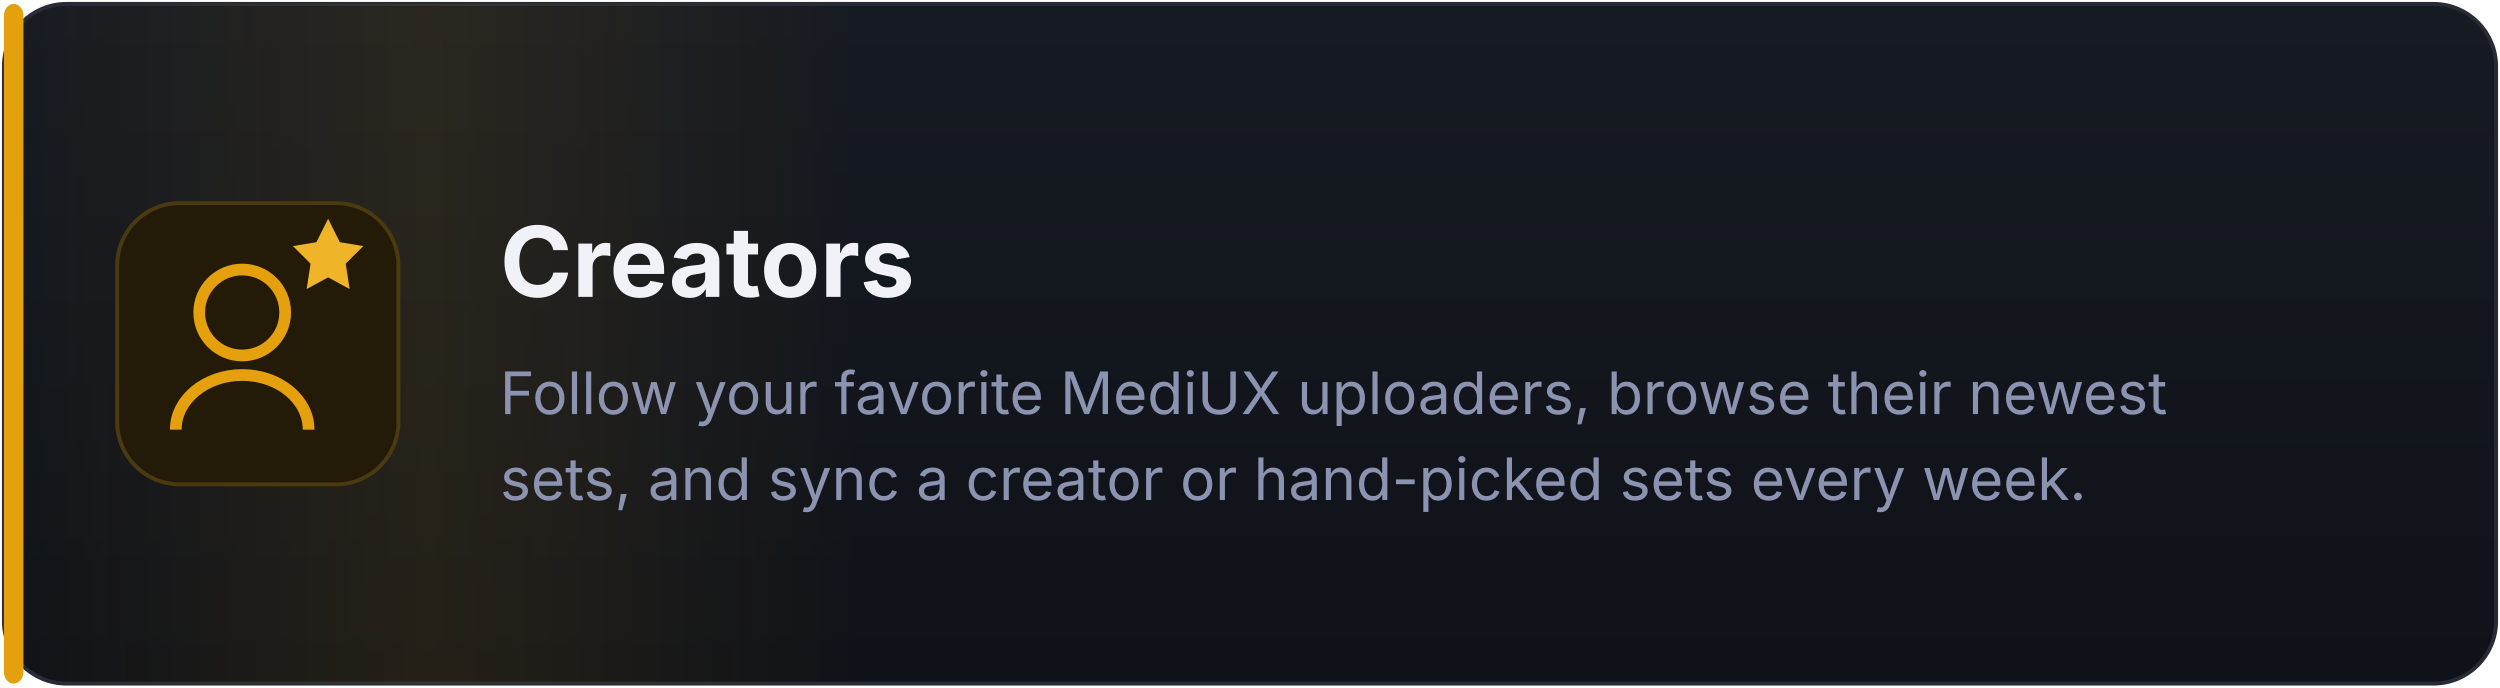
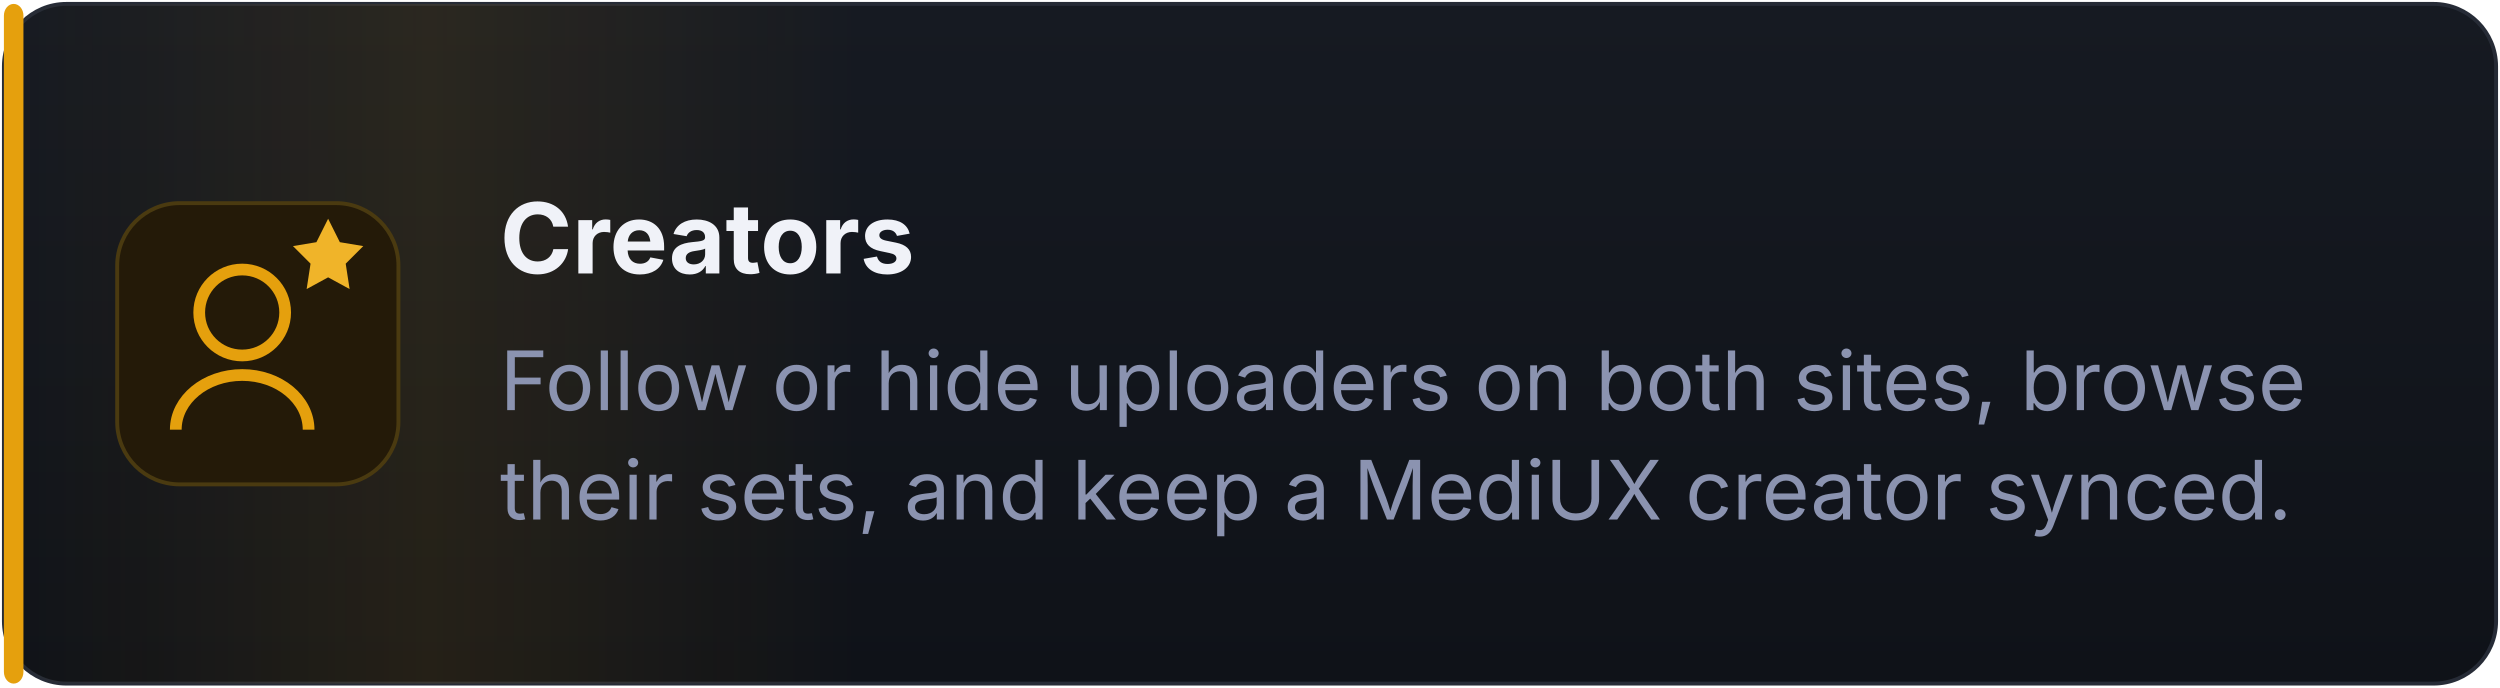
<svg xmlns="http://www.w3.org/2000/svg" width="640" height="176" viewBox="0 0 640 176" fill="none" role="img" aria-label="Creators">
  <defs>
    <linearGradient id="bg" x1="0" y1="0" x2="0" y2="1">
      <stop offset="0" stop-color="#161a22" />
      <stop offset="1" stop-color="#0f1218" />
    </linearGradient>
    <linearGradient id="shine" x1="0" y1="0" x2="1" y2="0">
      <stop offset="0" stop-color="#e5a00d" stop-opacity="0" />
      <stop offset=".5" stop-color="#e5a00d" stop-opacity=".10" />
      <stop offset="1" stop-color="#e5a00d" stop-opacity="0" />
    </linearGradient>
    <clipPath id="card">
      <rect x="1" y="1" width="638" height="174" rx="16" />
    </clipPath>
    <style>
      @keyframes sweep{0%{transform:translateX(-300px)}55%,100%{transform:translateX(760px)}}
      @keyframes glow{0%,100%{opacity:.9}50%{opacity:1}}
      @keyframes spin{0%{transform:rotate(0)}100%{transform:rotate(360deg)}}
      .sweep{animation:sweep 6s ease-in-out .8s infinite}
      .tile{animation:glow 3s ease-in-out infinite}
      .star{transform-origin:84px 64px;animation:spin 9s linear infinite}
+       @media (prefers-reduced-motion: reduce){*{animation:none!important}}
    </style>
  </defs>
  <rect x="1" y="1" width="638" height="174" rx="16" fill="url(#bg)" stroke="#262b36" />
  <g clip-path="url(#card)">
    <rect class="sweep" x="0" y="0" width="220" height="176" fill="url(#shine)" />
  </g>
  <rect x="1" y="1" width="5" height="174" rx="3" fill="#e5a00d" />
  <g class="tile">
    <rect x="30" y="52" width="72" height="72" rx="16" fill="#241a08" stroke="#4a3a10" />
    <circle cx="62" cy="80" r="11" fill="none" stroke="#e5a00d" stroke-width="3" />
    <path d="M45 110 a17 14 0 0 1 34 0" fill="none" stroke="#e5a00d" stroke-width="3" />
    <path class="star" d="M84 56 l3 6 6 1 -4.5 4.5 1 6.5 -5.5 -3 -5.5 3 1 -6.5 -4.5 -4.5 6 -1 z" fill="#f0b429" />
  </g>
-   <text x="128" y="76" font-family="Segoe UI, Inter, sans-serif" font-size="25" font-weight="700" fill="#f0f2f8">Creators</text>
-   <text x="128" y="106" font-family="Segoe UI, Inter, sans-serif" font-size="15" fill="#8b93b0">Follow your favorite MediUX uploaders, browse their newest</text>
-   <text x="128" y="128" font-family="Segoe UI, Inter, sans-serif" font-size="15" fill="#8b93b0">sets, and sync a creator or hand-picked sets every week.</text>
+   <text x="128" y="70" font-family="Segoe UI, Inter, sans-serif" font-size="25" font-weight="700" fill="#f0f2f8">Creators</text>
+   <text x="128" y="105" font-family="Segoe UI, Inter, sans-serif" font-size="21" fill="#8b93b0">Follow or hide uploaders on both sites, browse</text>
+   <text x="128" y="133" font-family="Segoe UI, Inter, sans-serif" font-size="21" fill="#8b93b0">their sets, and keep a MediUX creator synced.</text>
</svg>
